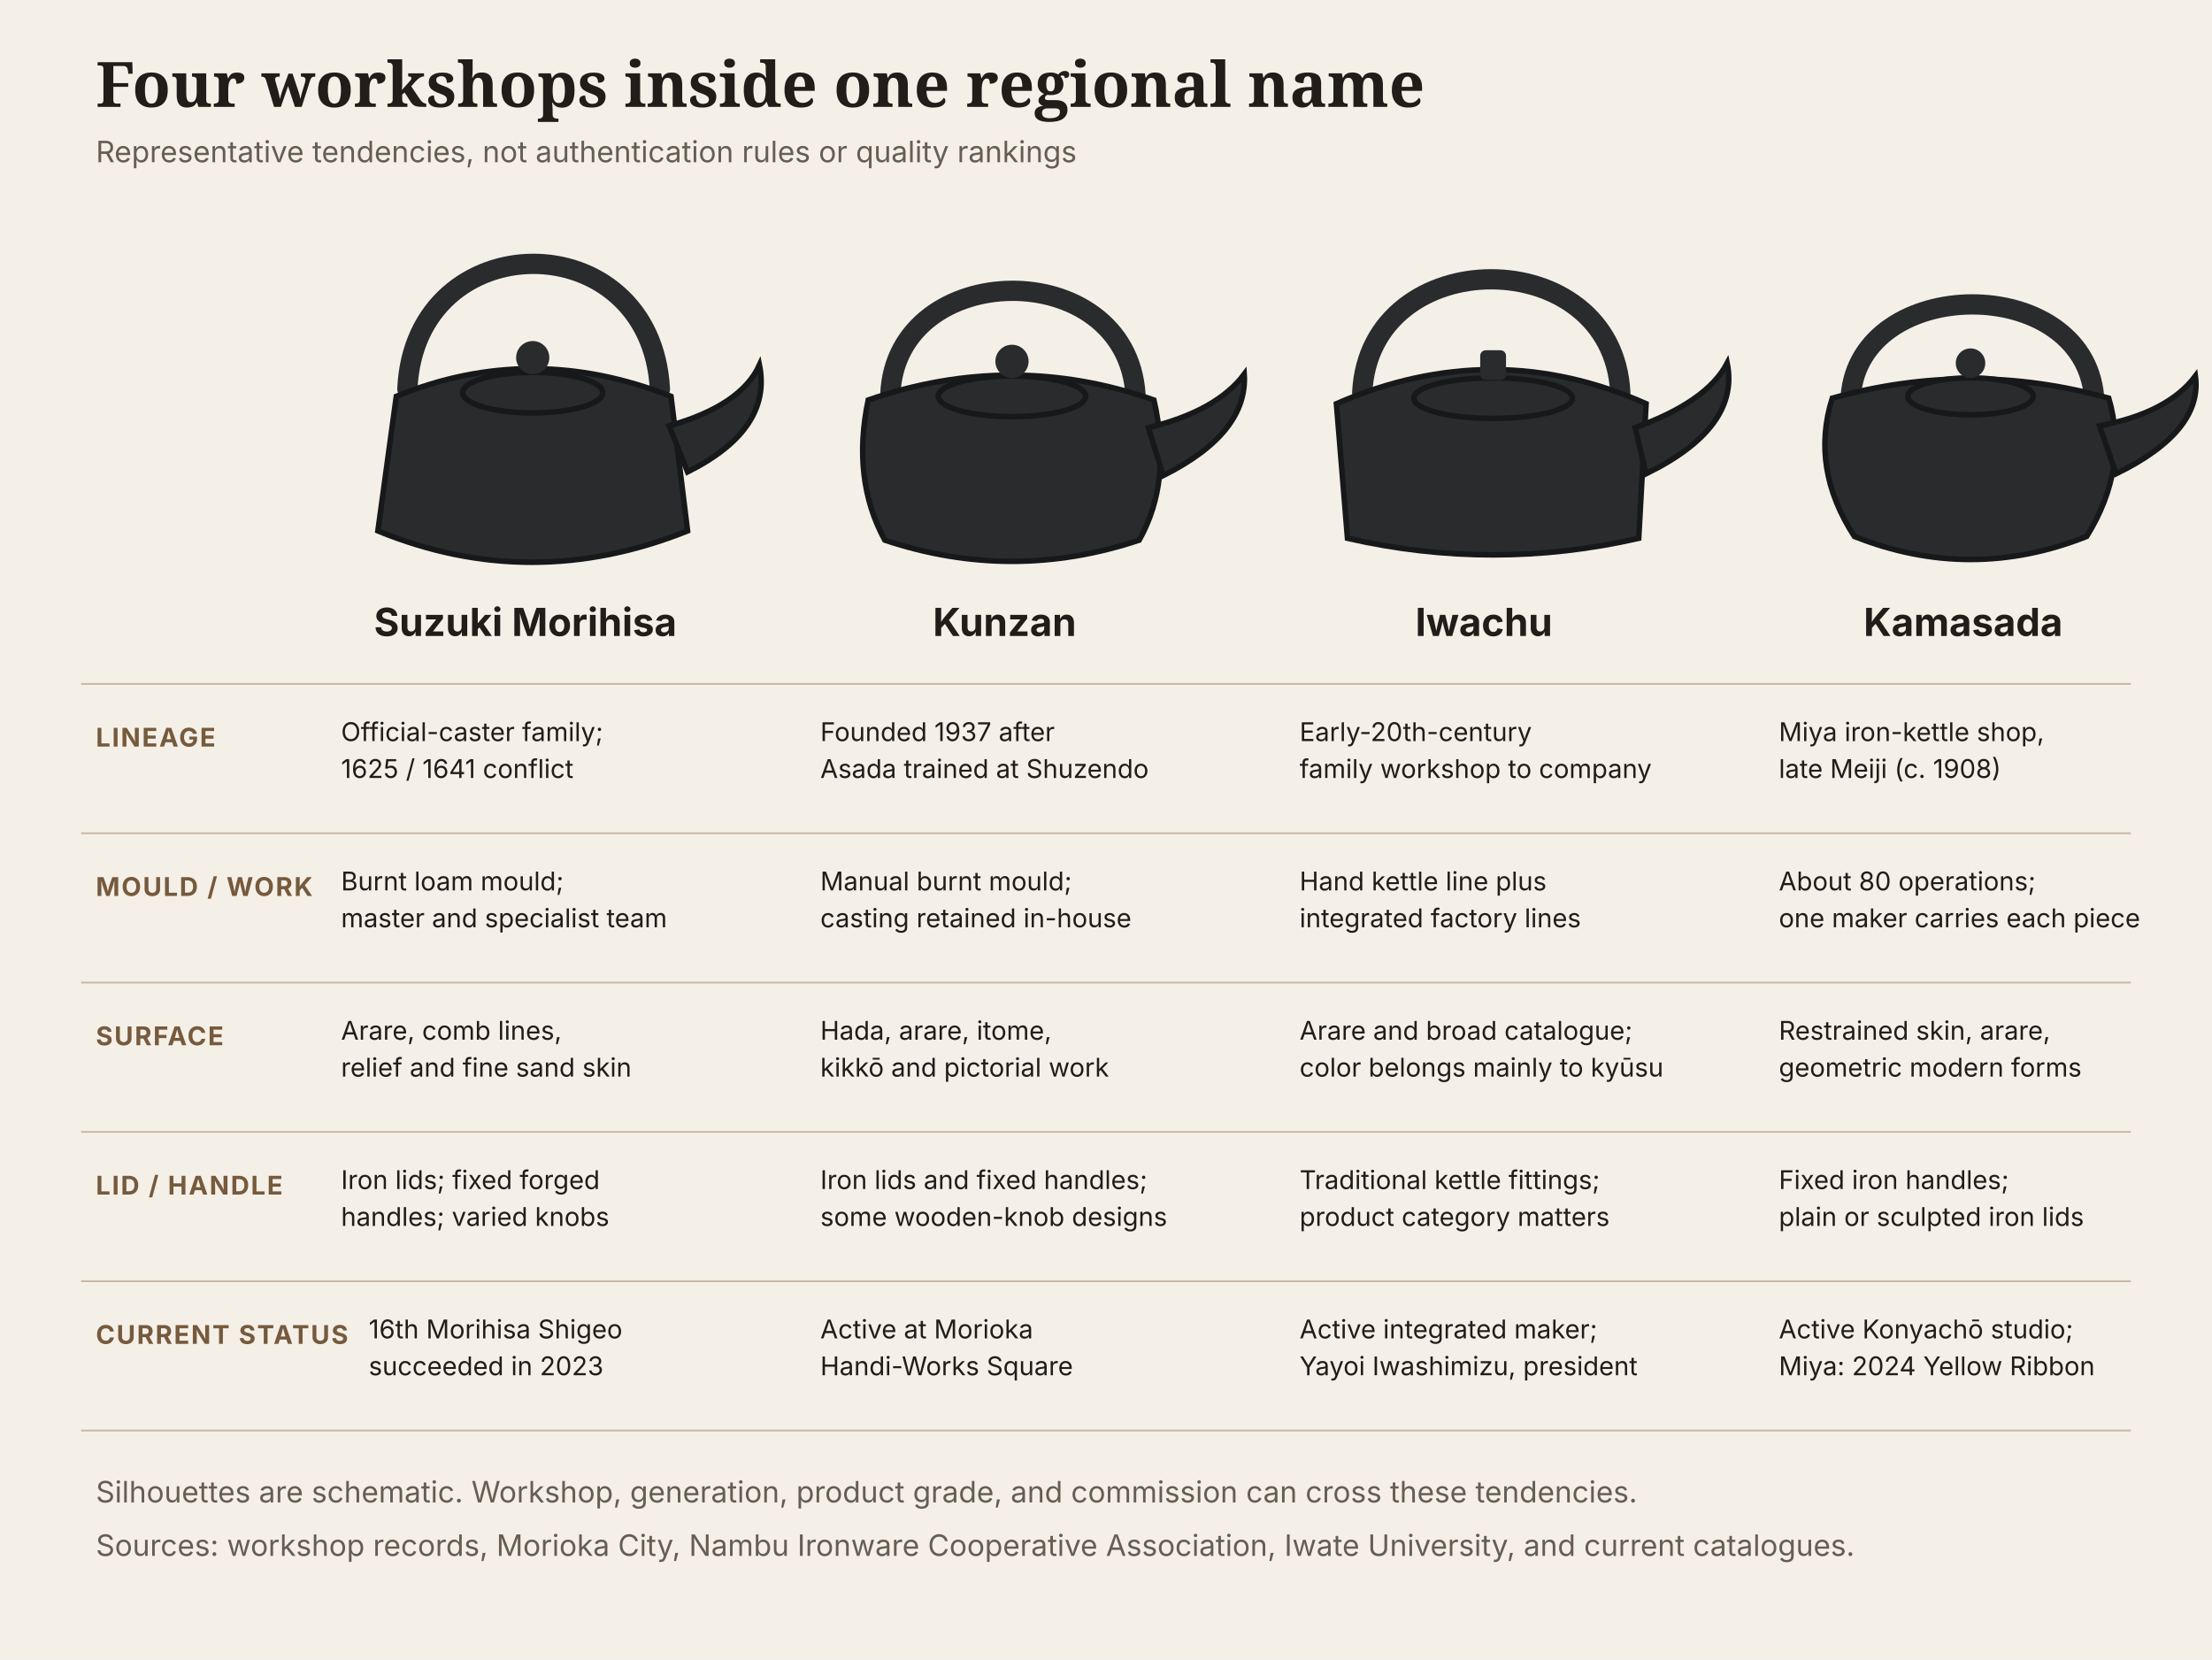
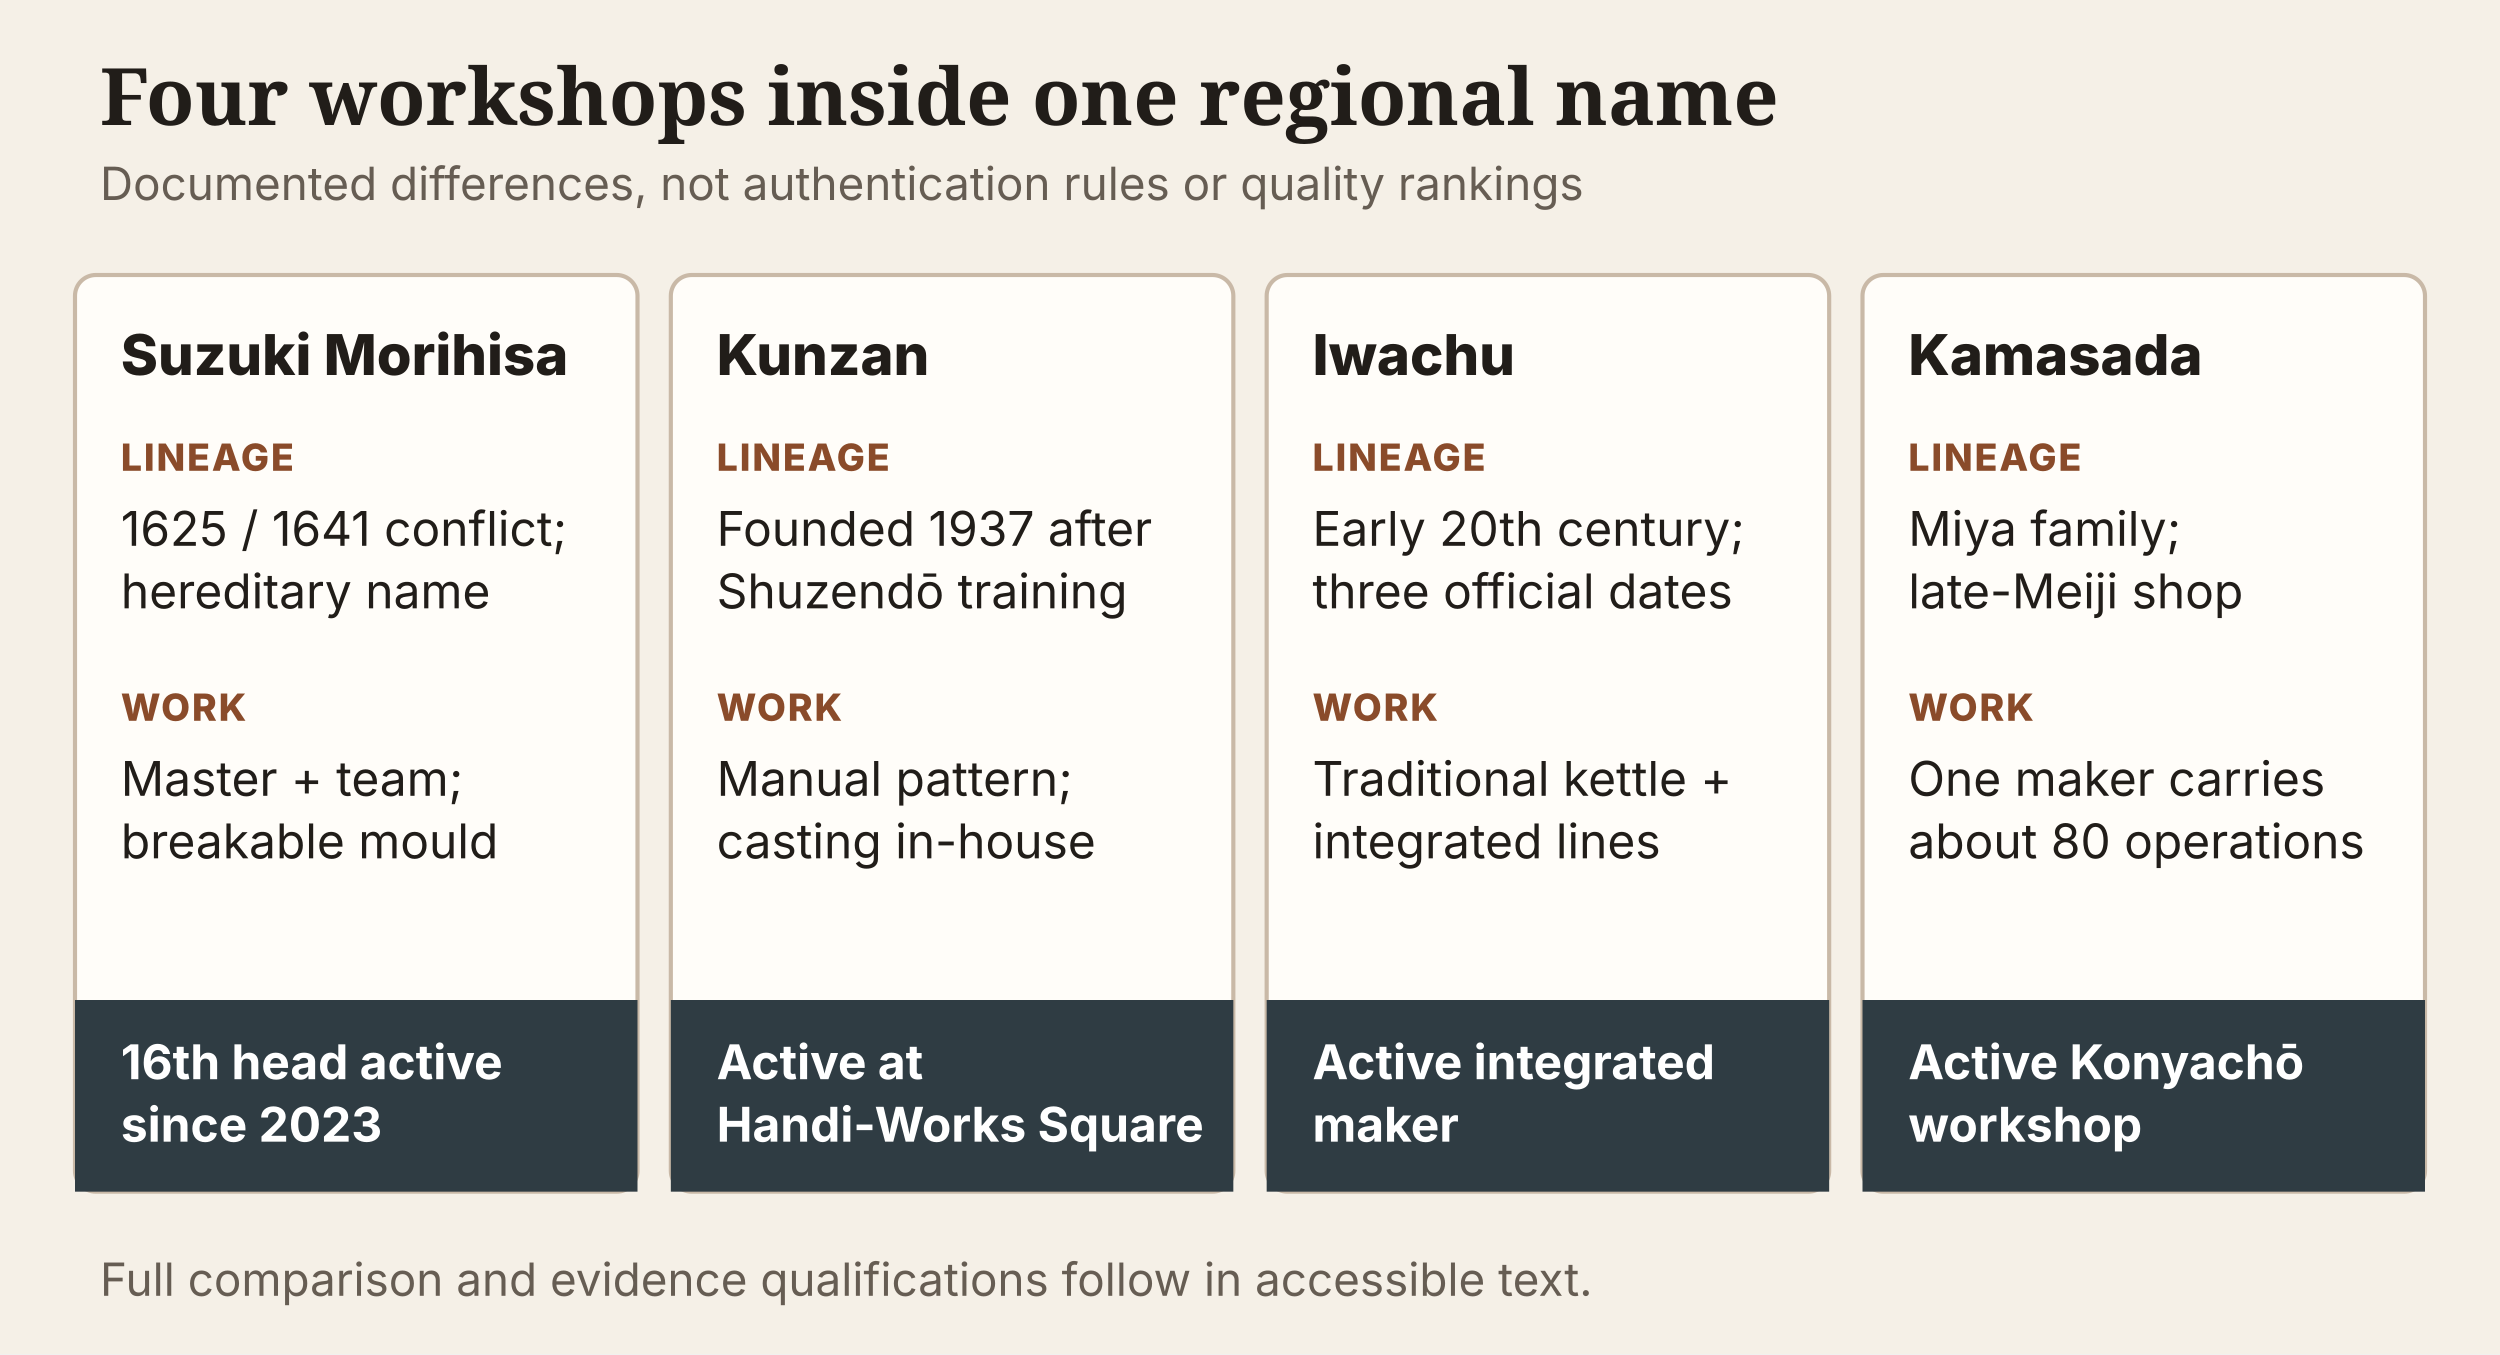
- <svg xmlns="http://www.w3.org/2000/svg" viewBox="0 0 1200 900" role="img" aria-labelledby="title desc">
-   <rect width="1200" height="900" fill="#f5f0e7" />
-   <style>
-     text { font-family: system-ui, -apple-system, "Noto Sans JP", sans-serif; fill: #211d19; }
-     .title { font-family: Georgia, "Noto Serif JP", serif; font-size: 34px; font-weight: 700; }
-     .sub { font-size: 16px; fill: #665d53; }
-     .maker { font-size: 21px; font-weight: 700; }
-     .row { font-size: 14px; font-weight: 700; letter-spacing: .06em; fill: #765a3d; }
-     .body { font-size: 14px; }
-     .rule { stroke: #c9b9a7; stroke-width: 1; }
-     .iron { fill: #292b2d; stroke: #171819; stroke-width: 3; }
-     .handle { fill: none; stroke: #292b2d; stroke-width: 11; stroke-linecap: round; }
-   </style>
-   <text x="52" y="58" class="title">Four workshops inside one regional name</text>
-   <text x="52" y="88" class="sub">Representative tendencies, not authentication rules or quality rankings</text>
-   <g transform="translate(195 112)">
-     <path class="handle" d="M26 99 C30 9 158 8 163 99" />
-     <path class="iron" d="M20 103 Q93 73 169 103 L178 176 Q93 210 10 176 Z" />
-     <path class="iron" d="M168 119 Q207 108 217 86 Q224 121 178 144 Z" />
-     <ellipse class="iron" cx="94" cy="101" rx="38" ry="11" />
-     <circle cx="94" cy="82" r="9" fill="#292b2d" />
+ <svg xmlns="http://www.w3.org/2000/svg" viewBox="0 0 1200 650" role="img" aria-labelledby="title desc">
+   <rect width="1200" height="650" fill="#f5f0e7" />
+   <style>text{font-family:system-ui,-apple-system,"Noto Sans JP",sans-serif;fill:#211d19}.title{font:700 38px Georgia,"Noto Serif JP",serif}.sub{font-size:22px;fill:#665d53}.maker{font-size:27px;font-weight:800}.label{font-size:18px;font-weight:800;letter-spacing:.05em;fill:#8a4b2a}.body{font-size:23px}.card{fill:#fffdf9;stroke:#c9b9a7;stroke-width:2}.band{fill:#2f3c43}.status{fill:#fff;font-size:23px;font-weight:700}</style>
+   <text x="48" y="60" class="title">Four workshops inside one regional name</text>
+   <text x="48" y="96" class="sub">Documented differences, not authentication rules or quality rankings</text>
+   <g transform="translate(36 132)">
+     <rect width="270" height="440" rx="10" class="card" />
+     <text x="22" y="48" class="maker">Suzuki Morihisa</text>
+     <text x="22" y="94" class="label">LINEAGE</text>
+     <text x="22" y="130" class="body">
+       <tspan x="22">1625 / 1641 conflict;</tspan>
+       <tspan x="22" dy="30">hereditary name</tspan>
+     </text>
+     <text x="22" y="214" class="label">WORK</text>
+     <text x="22" y="250" class="body">
+       <tspan x="22">Master + team;</tspan>
+       <tspan x="22" dy="30">breakable mould</tspan>
+     </text>
+     <rect y="348" width="270" height="92" rx="0" class="band" />
+     <text x="22" y="386" class="status">
+       <tspan x="22">16th head active</tspan>
+       <tspan x="22" dy="30">since 2023</tspan>
+     </text>
  </g>
-   <g transform="translate(455 112)">
-     <path class="handle" d="M28 102 C31 28 156 26 161 102" />
-     <path class="iron" d="M16 105 Q94 78 171 105 Q181 149 163 181 Q94 204 25 181 Q7 148 16 105 Z" />
-     <path class="iron" d="M168 120 Q205 111 220 91 Q222 123 176 146 Z" />
-     <ellipse class="iron" cx="94" cy="103" rx="40" ry="11" />
-     <circle cx="94" cy="84" r="9" fill="#292b2d" />
+   <g transform="translate(322 132)">
+     <rect width="270" height="440" rx="10" class="card" />
+     <text x="22" y="48" class="maker">Kunzan</text>
+     <text x="22" y="94" class="label">LINEAGE</text>
+     <text x="22" y="130" class="body">
+       <tspan x="22">Founded 1937 after</tspan>
+       <tspan x="22" dy="30">Shuzendō training</tspan>
+     </text>
+     <text x="22" y="214" class="label">WORK</text>
+     <text x="22" y="250" class="body">
+       <tspan x="22">Manual pattern;</tspan>
+       <tspan x="22" dy="30">casting in-house</tspan>
+     </text>
+     <rect y="348" width="270" height="92" class="band" />
+     <text x="22" y="386" class="status">
+       <tspan x="22">Active at</tspan>
+       <tspan x="22" dy="30">Handi-Works Square</tspan>
+     </text>
  </g>
-   <g transform="translate(715 112)">
-     <path class="handle" d="M24 101 C28 19 160 19 164 101" />
-     <path class="iron" d="M10 107 Q95 70 178 107 L174 180 Q95 198 16 180 Z" />
-     <path class="iron" d="M172 120 Q211 106 222 85 Q229 120 178 145 Z" />
-     <ellipse class="iron" cx="95" cy="104" rx="43" ry="11" />
-     <rect x="88" y="78" width="14" height="16" rx="3" fill="#292b2d" />
+   <g transform="translate(608 132)">
+     <rect width="270" height="440" rx="10" class="card" />
+     <text x="22" y="48" class="maker">Iwachu</text>
+     <text x="22" y="94" class="label">LINEAGE</text>
+     <text x="22" y="130" class="body">
+       <tspan x="22">Early 20th century;</tspan>
+       <tspan x="22" dy="30">three official dates</tspan>
+     </text>
+     <text x="22" y="214" class="label">WORK</text>
+     <text x="22" y="250" class="body">
+       <tspan x="22">Traditional kettle +</tspan>
+       <tspan x="22" dy="30">integrated lines</tspan>
+     </text>
+     <rect y="348" width="270" height="92" class="band" />
+     <text x="22" y="386" class="status">
+       <tspan x="22">Active integrated</tspan>
+       <tspan x="22" dy="30">maker</tspan>
+     </text>
  </g>
-   <g transform="translate(975 112)">
-     <path class="handle" d="M29 103 C34 37 155 36 161 103" />
-     <path class="iron" d="M19 104 Q94 83 169 104 Q180 142 157 179 Q94 204 31 179 Q7 142 19 104 Z" />
-     <path class="iron" d="M164 119 Q201 112 216 92 Q220 122 173 145 Z" />
-     <ellipse class="iron" cx="94" cy="103" rx="34" ry="10" />
-     <circle cx="94" cy="85" r="8" fill="#292b2d" />
+   <g transform="translate(894 132)">
+     <rect width="270" height="440" rx="10" class="card" />
+     <text x="22" y="48" class="maker">Kamasada</text>
+     <text x="22" y="94" class="label">LINEAGE</text>
+     <text x="22" y="130" class="body">
+       <tspan x="22">Miya family;</tspan>
+       <tspan x="22" dy="30">late-Meiji shop</tspan>
+     </text>
+     <text x="22" y="214" class="label">WORK</text>
+     <text x="22" y="250" class="body">
+       <tspan x="22">One maker carries</tspan>
+       <tspan x="22" dy="30">about 80 operations</tspan>
+     </text>
+     <rect y="348" width="270" height="92" class="band" />
+     <text x="22" y="386" class="status">
+       <tspan x="22">Active Konyachō</tspan>
+       <tspan x="22" dy="30">workshop</tspan>
+     </text>
  </g>
-   <text x="285" y="345" text-anchor="middle" class="maker">Suzuki Morihisa</text>
-   <text x="545" y="345" text-anchor="middle" class="maker">Kunzan</text>
-   <text x="805" y="345" text-anchor="middle" class="maker">Iwachu</text>
-   <text x="1065" y="345" text-anchor="middle" class="maker">Kamasada</text>
-   <line x1="44" y1="371" x2="1156" y2="371" class="rule" />
-   <text x="52" y="405" class="row">LINEAGE</text>
-   <text x="185" y="402" class="body">
-     <tspan x="185">Official-caster family;</tspan>
-     <tspan x="185" dy="20">1625 / 1641 conflict</tspan>
-   </text>
-   <text x="445" y="402" class="body">
-     <tspan x="445">Founded 1937 after</tspan>
-     <tspan x="445" dy="20">Asada trained at Shuzendo</tspan>
-   </text>
-   <text x="705" y="402" class="body">
-     <tspan x="705">Early-20th-century</tspan>
-     <tspan x="705" dy="20">family workshop to company</tspan>
-   </text>
-   <text x="965" y="402" class="body">
-     <tspan x="965">Miya iron-kettle shop,</tspan>
-     <tspan x="965" dy="20">late Meiji (c. 1908)</tspan>
-   </text>
-   <line x1="44" y1="452" x2="1156" y2="452" class="rule" />
-   <text x="52" y="486" class="row">MOULD / WORK</text>
-   <text x="185" y="483" class="body">
-     <tspan x="185">Burnt loam mould;</tspan>
-     <tspan x="185" dy="20">master and specialist team</tspan>
-   </text>
-   <text x="445" y="483" class="body">
-     <tspan x="445">Manual burnt mould;</tspan>
-     <tspan x="445" dy="20">casting retained in-house</tspan>
-   </text>
-   <text x="705" y="483" class="body">
-     <tspan x="705">Hand kettle line plus</tspan>
-     <tspan x="705" dy="20">integrated factory lines</tspan>
-   </text>
-   <text x="965" y="483" class="body">
-     <tspan x="965">About 80 operations;</tspan>
-     <tspan x="965" dy="20">one maker carries each piece</tspan>
-   </text>
-   <line x1="44" y1="533" x2="1156" y2="533" class="rule" />
-   <text x="52" y="567" class="row">SURFACE</text>
-   <text x="185" y="564" class="body">
-     <tspan x="185">Arare, comb lines,</tspan>
-     <tspan x="185" dy="20">relief and fine sand skin</tspan>
-   </text>
-   <text x="445" y="564" class="body">
-     <tspan x="445">Hada, arare, itome,</tspan>
-     <tspan x="445" dy="20">kikkō and pictorial work</tspan>
-   </text>
-   <text x="705" y="564" class="body">
-     <tspan x="705">Arare and broad catalogue;</tspan>
-     <tspan x="705" dy="20">color belongs mainly to kyūsu</tspan>
-   </text>
-   <text x="965" y="564" class="body">
-     <tspan x="965">Restrained skin, arare,</tspan>
-     <tspan x="965" dy="20">geometric modern forms</tspan>
-   </text>
-   <line x1="44" y1="614" x2="1156" y2="614" class="rule" />
-   <text x="52" y="648" class="row">LID / HANDLE</text>
-   <text x="185" y="645" class="body">
-     <tspan x="185">Iron lids; fixed forged</tspan>
-     <tspan x="185" dy="20">handles; varied knobs</tspan>
-   </text>
-   <text x="445" y="645" class="body">
-     <tspan x="445">Iron lids and fixed handles;</tspan>
-     <tspan x="445" dy="20">some wooden-knob designs</tspan>
-   </text>
-   <text x="705" y="645" class="body">
-     <tspan x="705">Traditional kettle fittings;</tspan>
-     <tspan x="705" dy="20">product category matters</tspan>
-   </text>
-   <text x="965" y="645" class="body">
-     <tspan x="965">Fixed iron handles;</tspan>
-     <tspan x="965" dy="20">plain or sculpted iron lids</tspan>
-   </text>
-   <line x1="44" y1="695" x2="1156" y2="695" class="rule" />
-   <text x="52" y="729" class="row">CURRENT STATUS</text>
-   <text x="200" y="726" class="body">
-     <tspan x="200">16th Morihisa Shigeo</tspan>
-     <tspan x="200" dy="20">succeeded in 2023</tspan>
-   </text>
-   <text x="445" y="726" class="body">
-     <tspan x="445">Active at Morioka</tspan>
-     <tspan x="445" dy="20">Handi-Works Square</tspan>
-   </text>
-   <text x="705" y="726" class="body">
-     <tspan x="705">Active integrated maker;</tspan>
-     <tspan x="705" dy="20">Yayoi Iwashimizu, president</tspan>
-   </text>
-   <text x="965" y="726" class="body">
-     <tspan x="965">Active Konyachō studio;</tspan>
-     <tspan x="965" dy="20">Miya: 2024 Yellow Ribbon</tspan>
-   </text>
-   <line x1="44" y1="776" x2="1156" y2="776" class="rule" />
-   <text x="52" y="815" class="sub">Silhouettes are schematic. Workshop, generation, product grade, and commission can cross these tendencies.</text>
-   <text x="52" y="844" class="sub">Sources: workshop records, Morioka City, Nambu Ironware Cooperative Association, Iwate University, and current catalogues.</text>
+   <text x="48" y="622" class="sub">Full comparison and evidence qualifications follow in accessible text.</text>
</svg>
